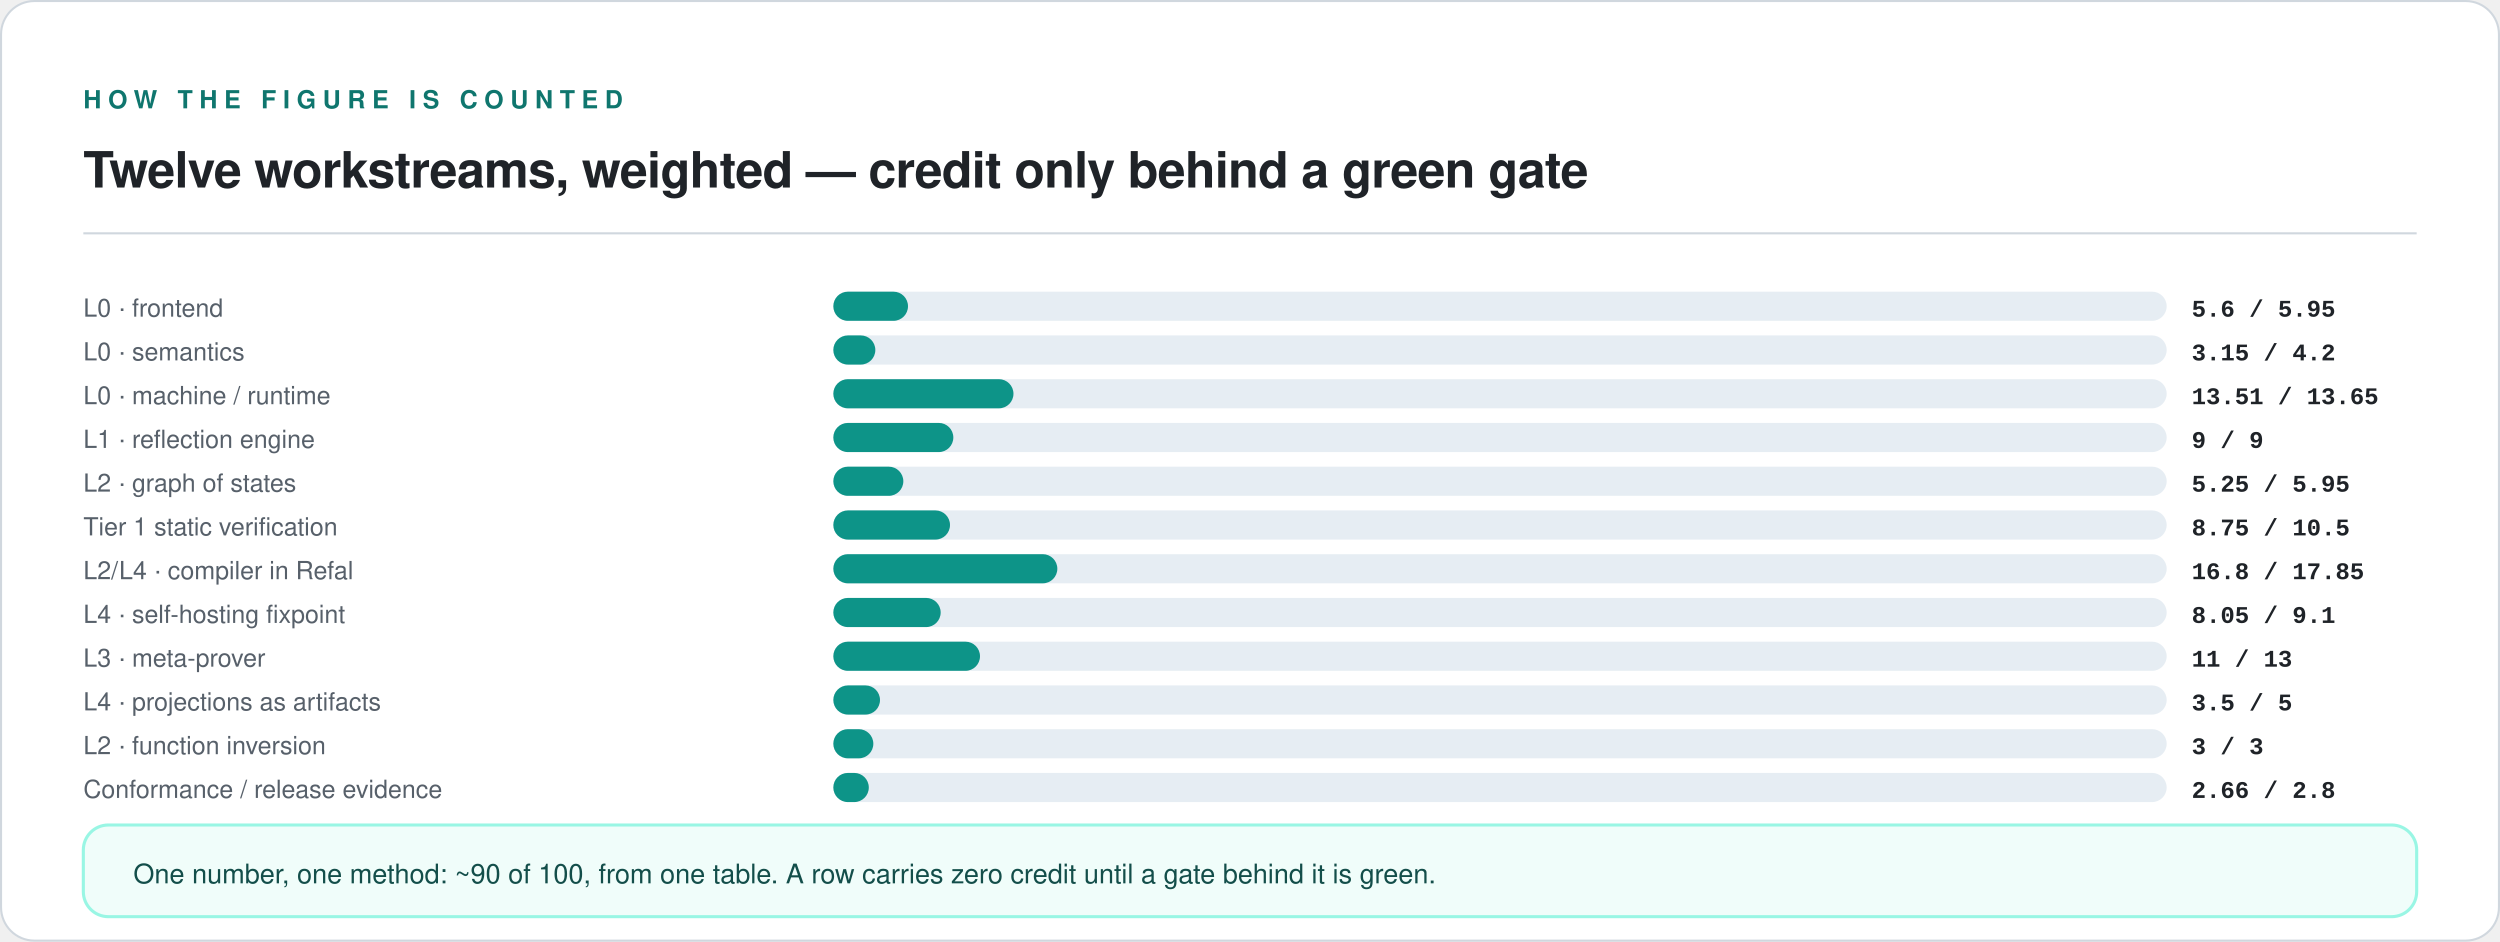
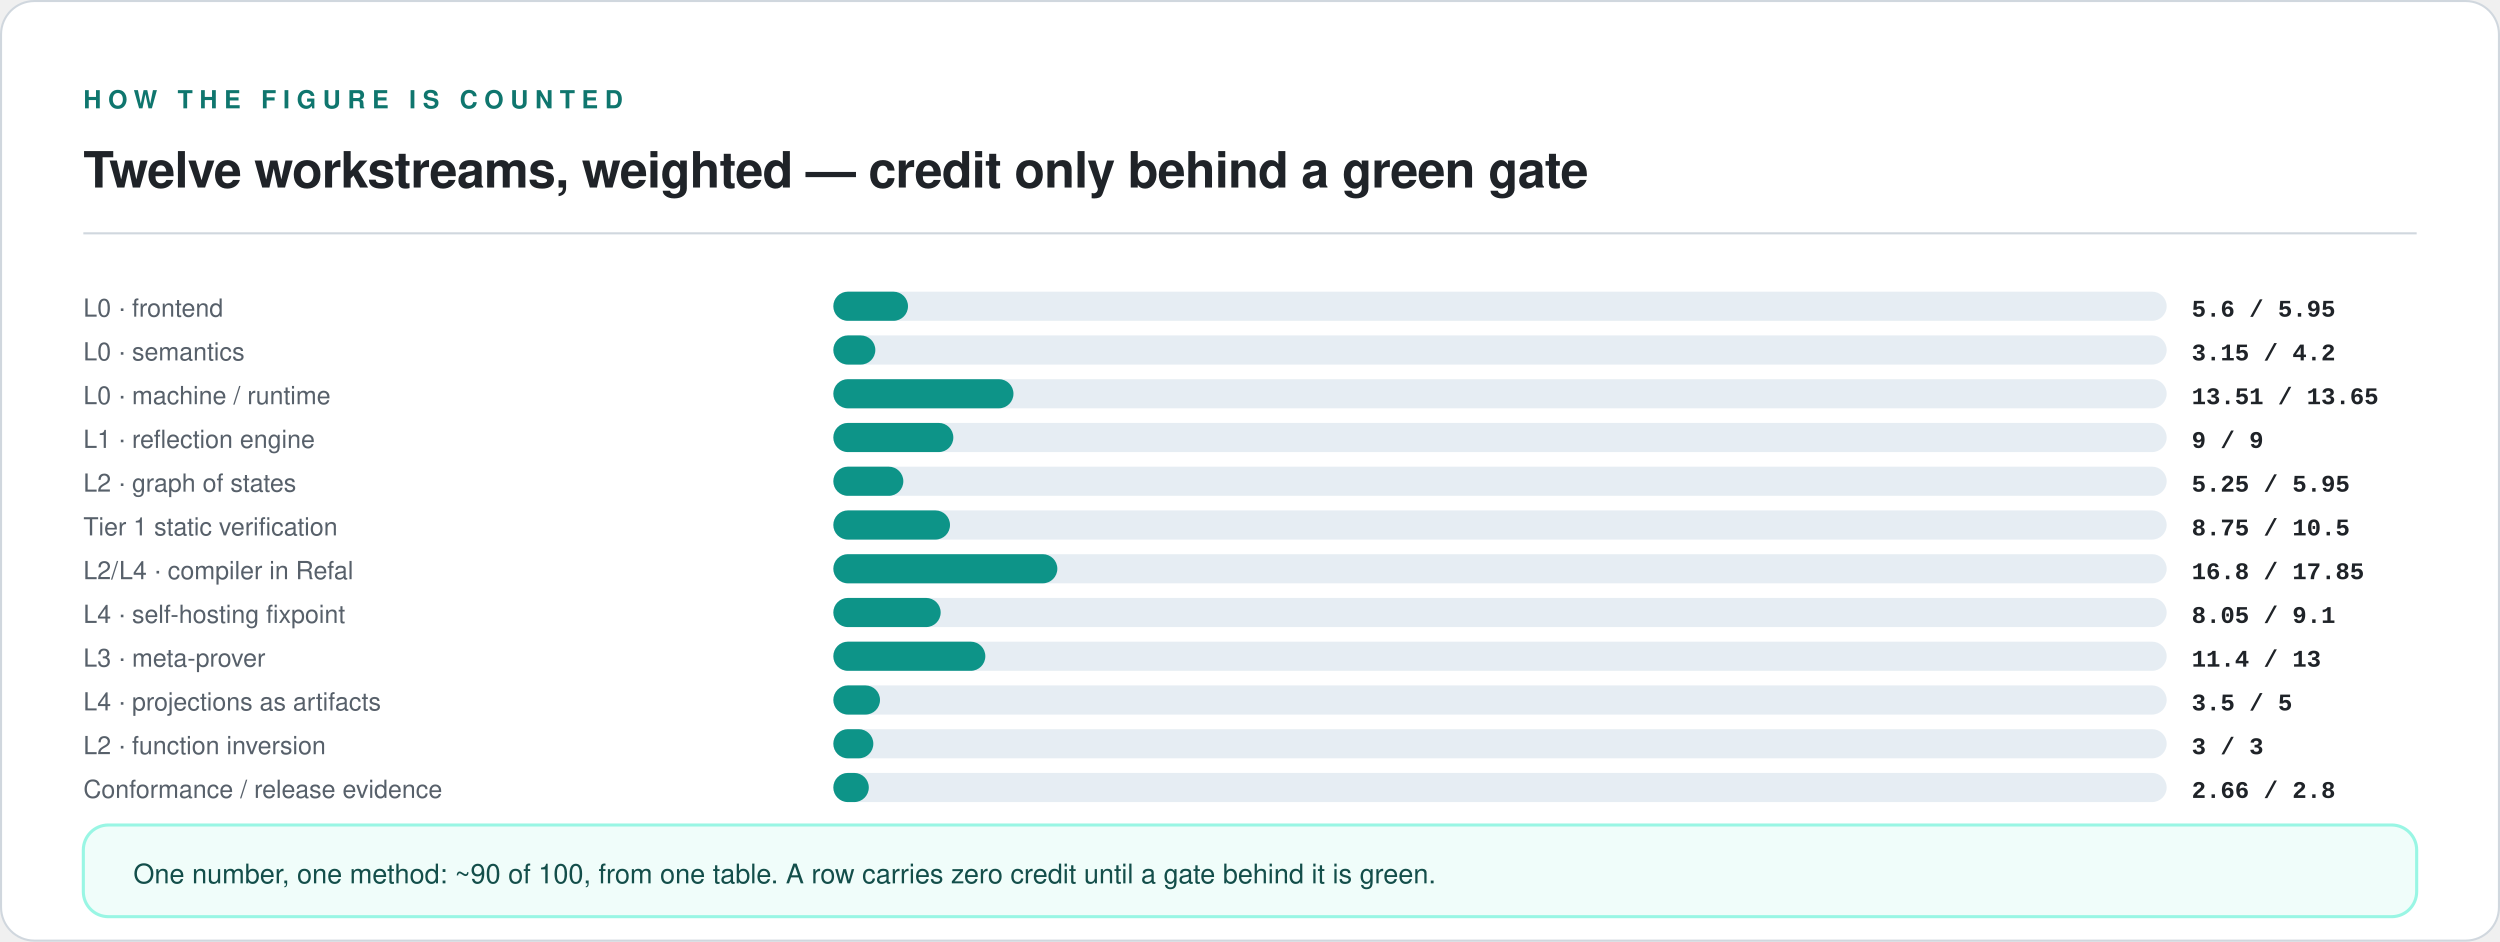
<svg xmlns="http://www.w3.org/2000/svg" viewBox="0 0 1200 452" width="1200" height="452" role="img" aria-labelledby="t d">
  <rect x="0.5" y="0.5" width="1199" height="451" rx="16" fill="#FFFFFF" stroke="#D0D7DE" stroke-width="1" />
  <text x="40" y="52" font-family="ui-sans-serif, -apple-system, 'Segoe UI', Helvetica, Arial, sans-serif" font-size="12" font-weight="600" letter-spacing="3.2" fill="#0F766E">HOW THE FIGURE IS COUNTED</text>
  <text x="40" y="90" font-family="ui-sans-serif, -apple-system, 'Segoe UI', Helvetica, Arial, sans-serif" font-size="24" font-weight="600" letter-spacing="-0.3" fill="#1F2328">Twelve workstreams, weighted — credit only behind a green gate</text>
  <line x1="40" y1="112" x2="1160" y2="112" stroke="#D0D7DE" stroke-width="1" />
  <text x="40" y="152" font-family="ui-sans-serif, -apple-system, 'Segoe UI', Helvetica, Arial, sans-serif" font-size="12" fill="#57606A">L0 · frontend</text>
  <rect x="400" y="140" width="640" height="14" rx="7" fill="#E6EDF3" />
  <rect x="400" y="140" width="35.84" height="14" rx="7" fill="#0D9488" />
  <text x="1052" y="152" font-family="ui-monospace, SFMono-Regular, 'SF Mono', Menlo, Consolas, 'Liberation Mono', monospace" font-size="11.5" font-weight="600" fill="#1F2328">5.6 / 5.95</text>
  <text x="40" y="173" font-family="ui-sans-serif, -apple-system, 'Segoe UI', Helvetica, Arial, sans-serif" font-size="12" fill="#57606A">L0 · semantics</text>
  <rect x="400" y="161" width="640" height="14" rx="7" fill="#E6EDF3" />
  <rect x="400" y="161" width="20.16" height="14" rx="7" fill="#0D9488" />
  <text x="1052" y="173" font-family="ui-monospace, SFMono-Regular, 'SF Mono', Menlo, Consolas, 'Liberation Mono', monospace" font-size="11.5" font-weight="600" fill="#1F2328">3.15 / 4.2</text>
  <text x="40" y="194" font-family="ui-sans-serif, -apple-system, 'Segoe UI', Helvetica, Arial, sans-serif" font-size="12" fill="#57606A">L0 · machine / runtime</text>
  <rect x="400" y="182" width="640" height="14" rx="7" fill="#E6EDF3" />
  <rect x="400" y="182" width="86.464" height="14" rx="7" fill="#0D9488" />
  <text x="1052" y="194" font-family="ui-monospace, SFMono-Regular, 'SF Mono', Menlo, Consolas, 'Liberation Mono', monospace" font-size="11.5" font-weight="600" fill="#1F2328">13.51 / 13.65</text>
  <text x="40" y="215" font-family="ui-sans-serif, -apple-system, 'Segoe UI', Helvetica, Arial, sans-serif" font-size="12" fill="#57606A">L1 · reflection engine</text>
  <rect x="400" y="203" width="640" height="14" rx="7" fill="#E6EDF3" />
  <rect x="400" y="203" width="57.6" height="14" rx="7" fill="#0D9488" />
  <text x="1052" y="215" font-family="ui-monospace, SFMono-Regular, 'SF Mono', Menlo, Consolas, 'Liberation Mono', monospace" font-size="11.5" font-weight="600" fill="#1F2328">9 / 9</text>
  <text x="40" y="236" font-family="ui-sans-serif, -apple-system, 'Segoe UI', Helvetica, Arial, sans-serif" font-size="12" fill="#57606A">L2 · graph of states</text>
  <rect x="400" y="224" width="640" height="14" rx="7" fill="#E6EDF3" />
  <rect x="400" y="224" width="33.6" height="14" rx="7" fill="#0D9488" />
  <text x="1052" y="236" font-family="ui-monospace, SFMono-Regular, 'SF Mono', Menlo, Consolas, 'Liberation Mono', monospace" font-size="11.5" font-weight="600" fill="#1F2328">5.25 / 5.95</text>
  <text x="40" y="257" font-family="ui-sans-serif, -apple-system, 'Segoe UI', Helvetica, Arial, sans-serif" font-size="12" fill="#57606A">Tier 1 static verification</text>
  <rect x="400" y="245" width="640" height="14" rx="7" fill="#E6EDF3" />
  <rect x="400" y="245" width="56.0" height="14" rx="7" fill="#0D9488" />
  <text x="1052" y="257" font-family="ui-monospace, SFMono-Regular, 'SF Mono', Menlo, Consolas, 'Liberation Mono', monospace" font-size="11.5" font-weight="600" fill="#1F2328">8.75 / 10.5</text>
  <text x="40" y="278" font-family="ui-sans-serif, -apple-system, 'Segoe UI', Helvetica, Arial, sans-serif" font-size="12" fill="#57606A">L2/L4 · compiler in Refal</text>
  <rect x="400" y="266" width="640" height="14" rx="7" fill="#E6EDF3" />
  <rect x="400" y="266" width="107.52" height="14" rx="7" fill="#0D9488" />
  <text x="1052" y="278" font-family="ui-monospace, SFMono-Regular, 'SF Mono', Menlo, Consolas, 'Liberation Mono', monospace" font-size="11.5" font-weight="600" fill="#1F2328">16.8 / 17.85</text>
  <text x="40" y="299" font-family="ui-sans-serif, -apple-system, 'Segoe UI', Helvetica, Arial, sans-serif" font-size="12" fill="#57606A">L4 · self-hosting fixpoint</text>
  <rect x="400" y="287" width="640" height="14" rx="7" fill="#E6EDF3" />
  <rect x="400" y="287" width="51.52" height="14" rx="7" fill="#0D9488" />
  <text x="1052" y="299" font-family="ui-monospace, SFMono-Regular, 'SF Mono', Menlo, Consolas, 'Liberation Mono', monospace" font-size="11.5" font-weight="600" fill="#1F2328">8.05 / 9.1</text>
  <text x="40" y="320" font-family="ui-sans-serif, -apple-system, 'Segoe UI', Helvetica, Arial, sans-serif" font-size="12" fill="#57606A">L3 · meta-prover</text>
  <rect x="400" y="308" width="640" height="14" rx="7" fill="#E6EDF3" />
-   <rect x="400" y="308" width="70.4" height="14" rx="7" fill="#0D9488" />
-   <text x="1052" y="320" font-family="ui-monospace, SFMono-Regular, 'SF Mono', Menlo, Consolas, 'Liberation Mono', monospace" font-size="11.5" font-weight="600" fill="#1F2328">11 / 13</text>
+   <rect x="400" y="308" width="72.96" height="14" rx="7" fill="#0D9488" />
+   <text x="1052" y="320" font-family="ui-monospace, SFMono-Regular, 'SF Mono', Menlo, Consolas, 'Liberation Mono', monospace" font-size="11.5" font-weight="600" fill="#1F2328">11.4 / 13</text>
  <text x="40" y="341" font-family="ui-sans-serif, -apple-system, 'Segoe UI', Helvetica, Arial, sans-serif" font-size="12" fill="#57606A">L4 · projections as artifacts</text>
  <rect x="400" y="329" width="640" height="14" rx="7" fill="#E6EDF3" />
  <rect x="400" y="329" width="22.4" height="14" rx="7" fill="#0D9488" />
  <text x="1052" y="341" font-family="ui-monospace, SFMono-Regular, 'SF Mono', Menlo, Consolas, 'Liberation Mono', monospace" font-size="11.5" font-weight="600" fill="#1F2328">3.5 / 5</text>
  <text x="40" y="362" font-family="ui-sans-serif, -apple-system, 'Segoe UI', Helvetica, Arial, sans-serif" font-size="12" fill="#57606A">L2 · function inversion</text>
  <rect x="400" y="350" width="640" height="14" rx="7" fill="#E6EDF3" />
  <rect x="400" y="350" width="19.2" height="14" rx="7" fill="#0D9488" />
  <text x="1052" y="362" font-family="ui-monospace, SFMono-Regular, 'SF Mono', Menlo, Consolas, 'Liberation Mono', monospace" font-size="11.5" font-weight="600" fill="#1F2328">3 / 3</text>
  <text x="40" y="383" font-family="ui-sans-serif, -apple-system, 'Segoe UI', Helvetica, Arial, sans-serif" font-size="12" fill="#57606A">Conformance / release evidence</text>
  <rect x="400" y="371" width="640" height="14" rx="7" fill="#E6EDF3" />
  <rect x="400" y="371" width="17.024" height="14" rx="7" fill="#0D9488" />
  <text x="1052" y="383" font-family="ui-monospace, SFMono-Regular, 'SF Mono', Menlo, Consolas, 'Liberation Mono', monospace" font-size="11.5" font-weight="600" fill="#1F2328">2.66 / 2.8</text>
  <rect x="40" y="396" width="1120" height="44" rx="12" fill="#F0FDFA" stroke="#99F6E4" stroke-width="1.5" />
  <text x="64" y="424" font-family="ui-sans-serif, -apple-system, 'Segoe UI', Helvetica, Arial, sans-serif" font-size="13" fill="#134E4A">One number, one method: ~90 of 100, from one table. A row carries zero credit until a gate behind it is green.</text>
</svg>
